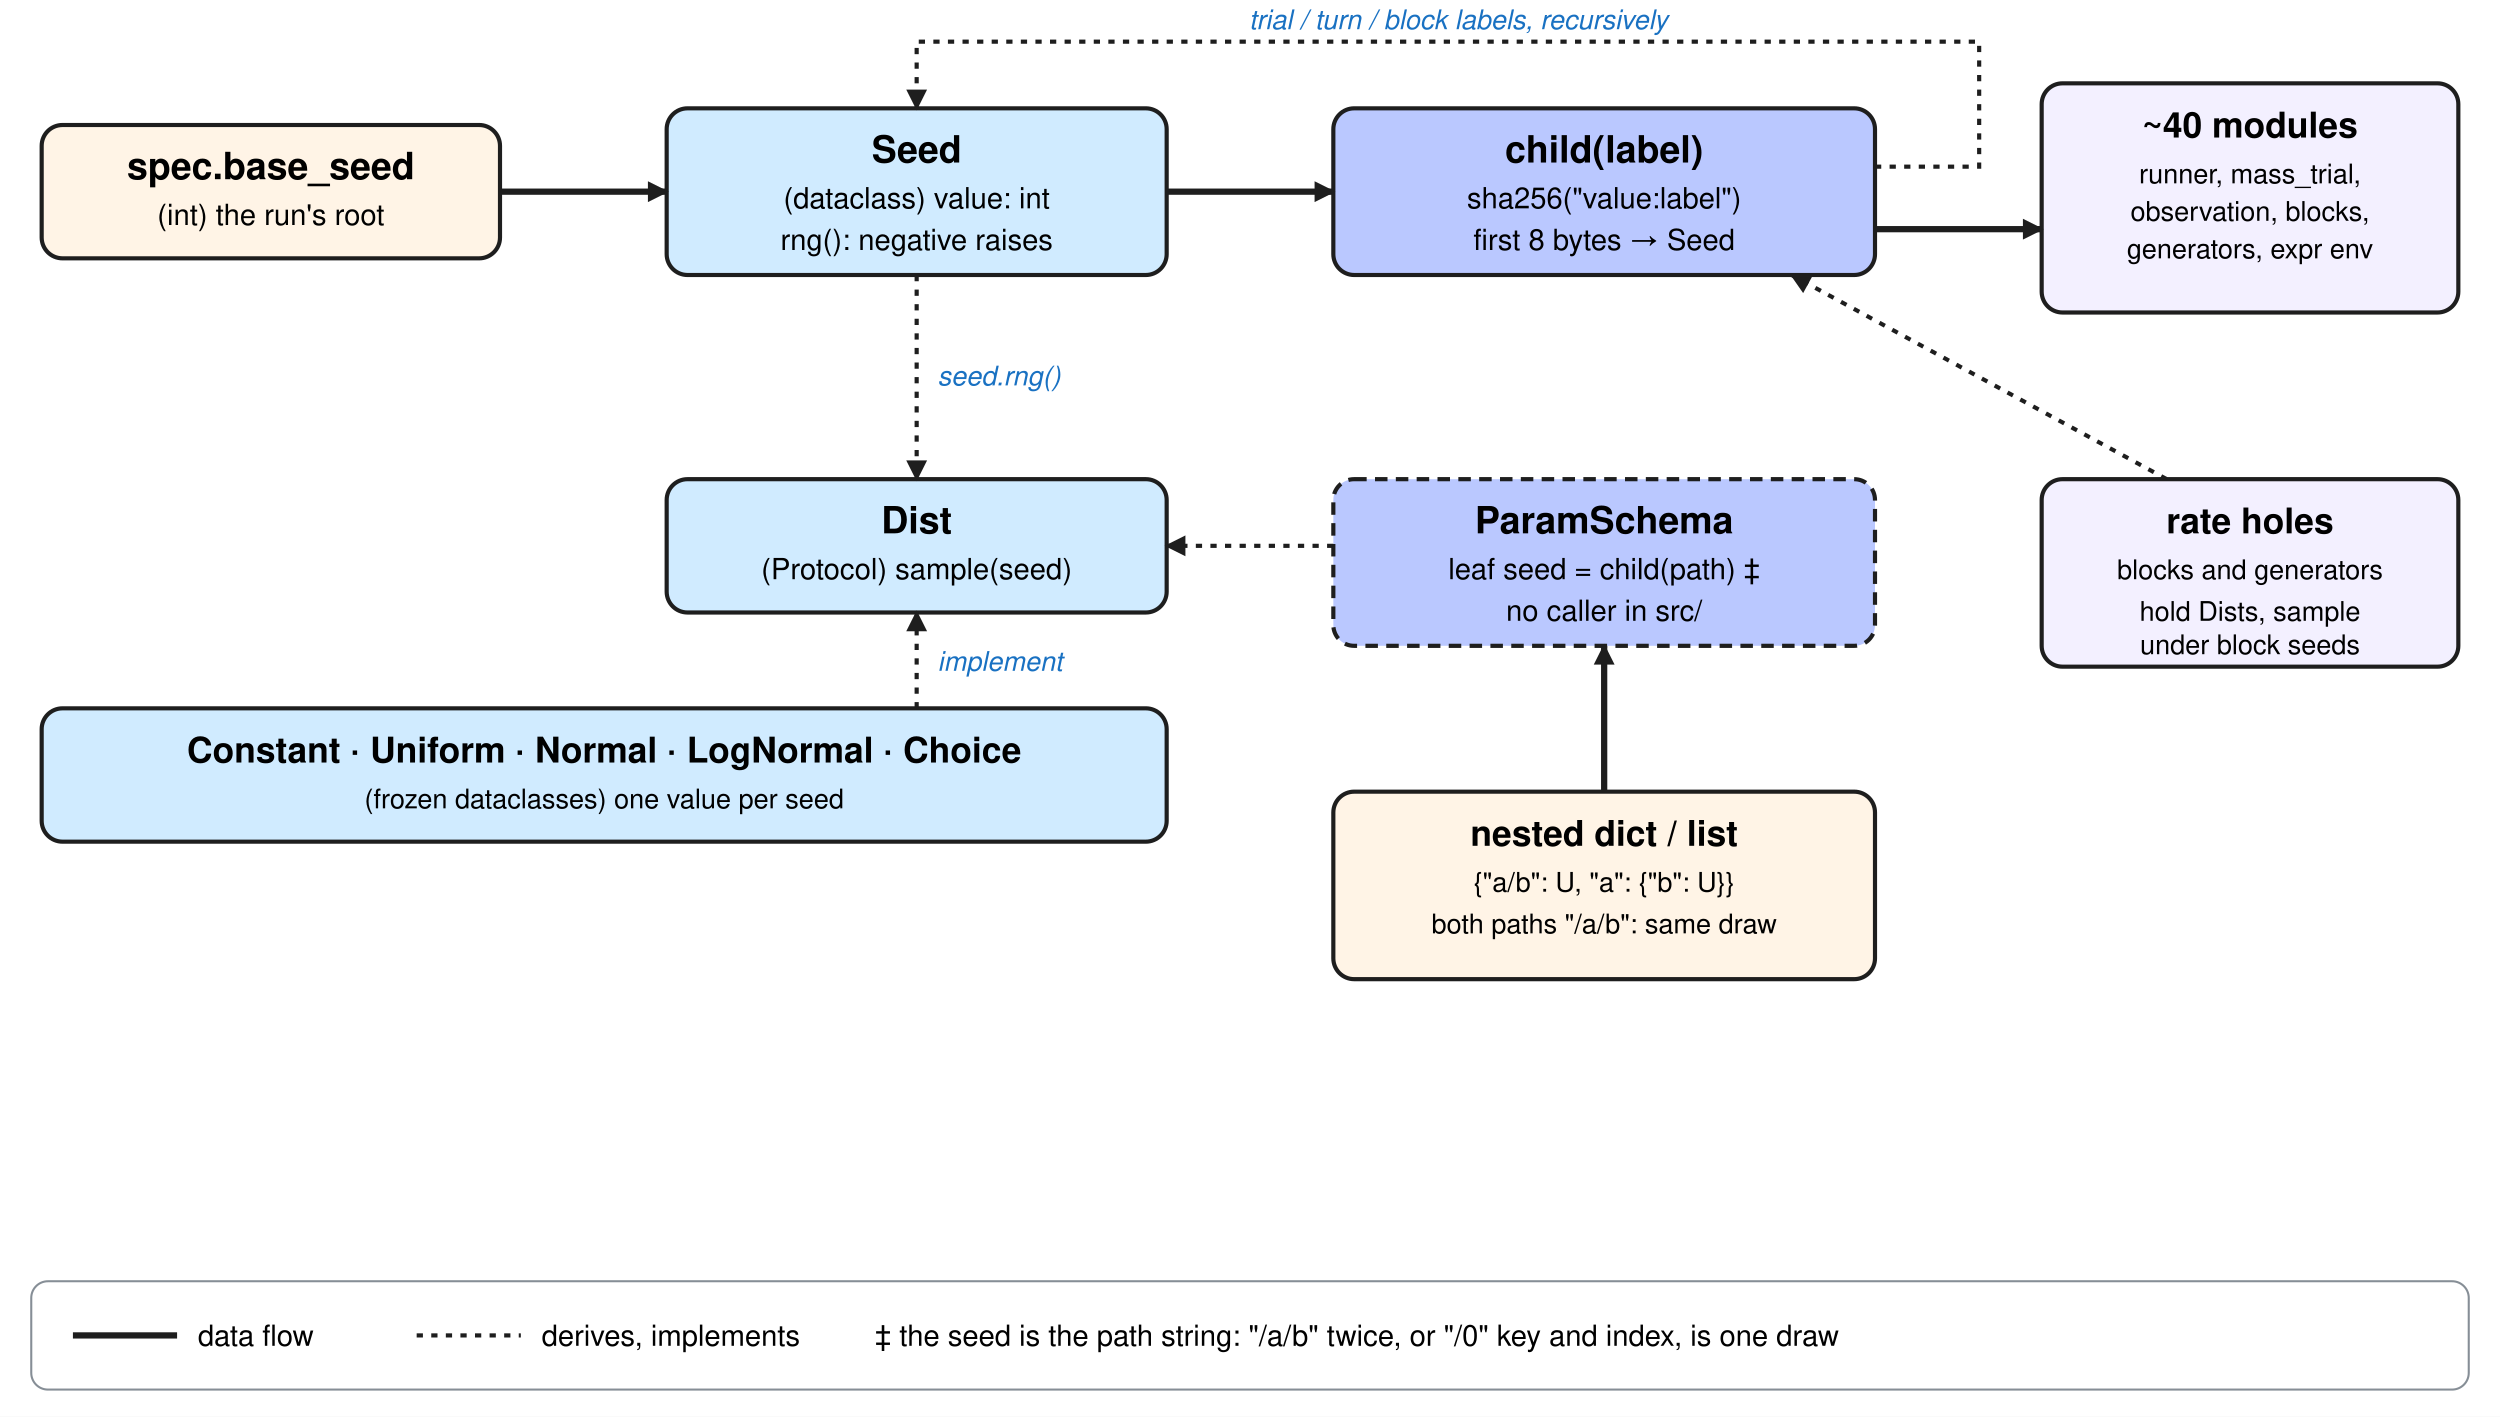
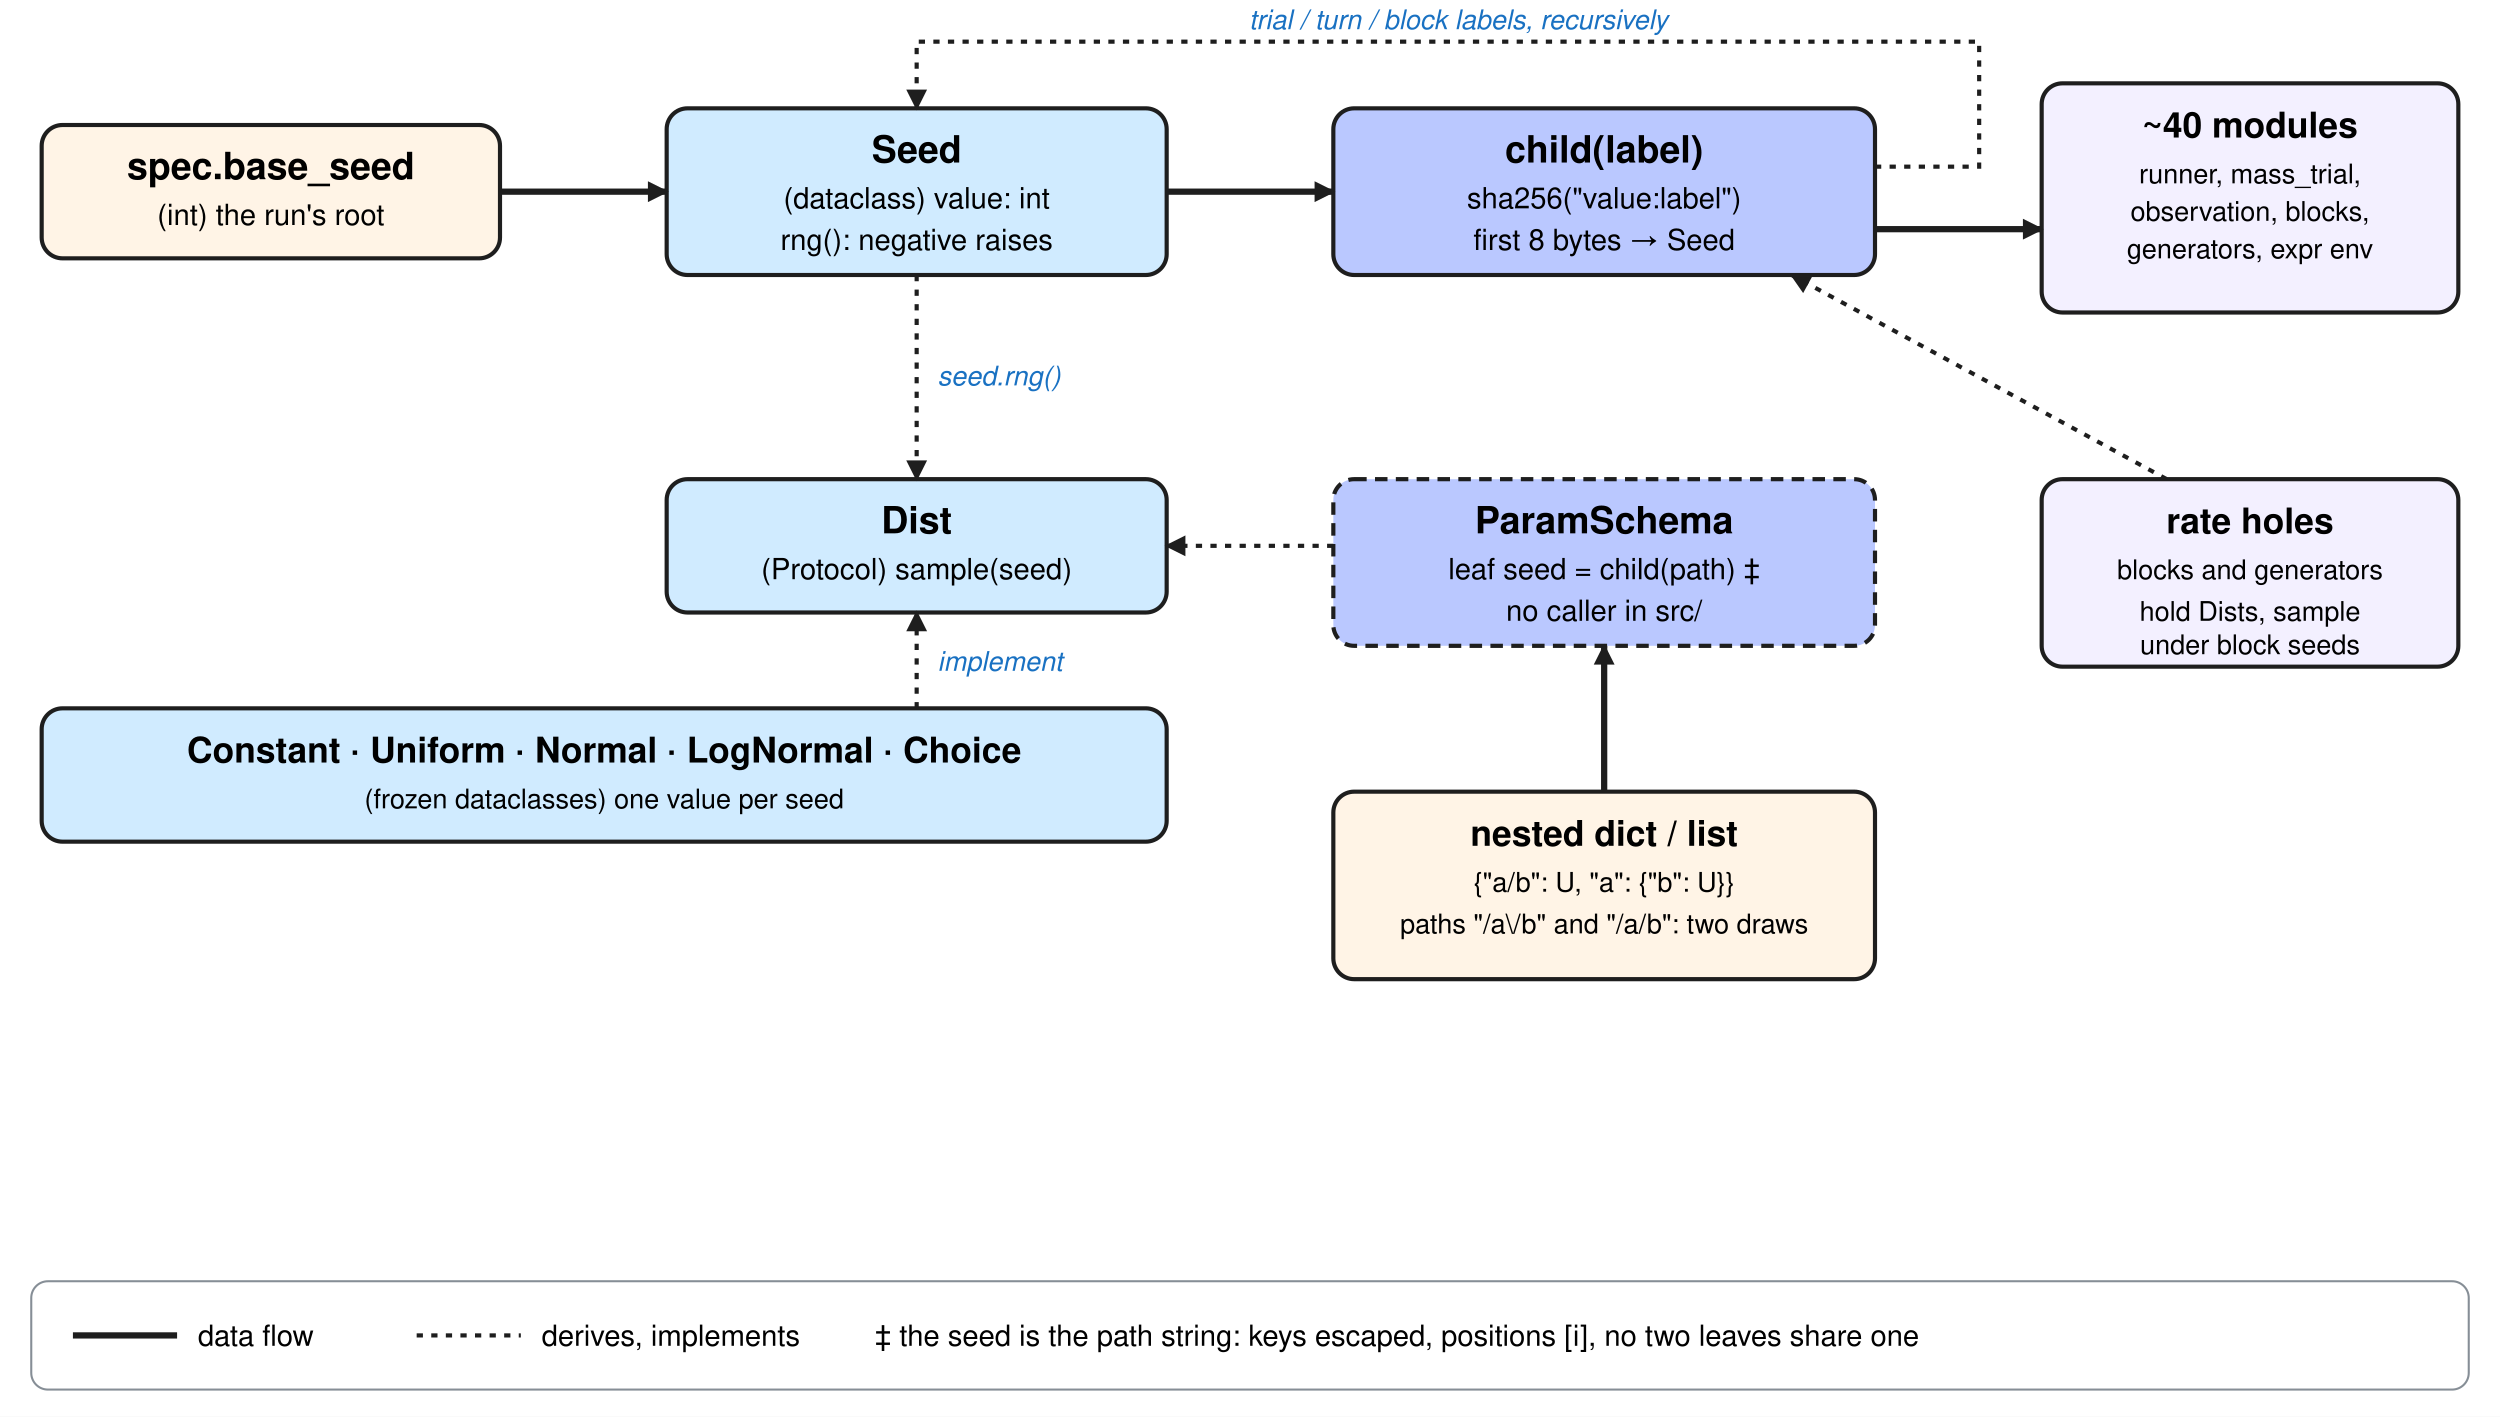
<svg xmlns="http://www.w3.org/2000/svg" width="2400" height="1360" viewBox="0 0 1200 680" font-family="Helvetica, Arial, sans-serif">
  <defs>
    <marker id="arrowhead" viewBox="0 0 10 10" refX="9" refY="5" markerUnits="userSpaceOnUse" markerWidth="10" markerHeight="10" orient="auto-start-reverse">
      <polygon id="arrowhead-shape" points="0,0 10,5 0,10" fill="#1e1e1e" />
    </marker>
  </defs>
  <rect id="bg" x="0" y="0" width="1200" height="680" fill="#ffffff" />
  <g id="n-base">
    <rect id="n-base-box" x="20" y="60" width="220" height="64" rx="10" fill="#fff4e6" stroke="#1e1e1e" stroke-width="2" />
    <text id="n-base-name" x="130" y="86" font-size="18" font-weight="600" text-anchor="middle">spec.base_seed</text>
    <text id="n-base-kind" x="130" y="108" font-size="14" text-anchor="middle">(int) the run's root</text>
  </g>
  <g id="n-seed">
    <rect id="n-seed-box" x="320" y="52" width="240" height="80" rx="10" fill="#d0ebff" stroke="#1e1e1e" stroke-width="2" />
    <text id="n-seed-name" x="440" y="78" font-size="18" font-weight="600" text-anchor="middle">Seed</text>
    <text id="n-seed-kind" x="440" y="100" font-size="14" text-anchor="middle">(dataclass) value: int</text>
    <text id="n-seed-kind2" x="440" y="120" font-size="14" text-anchor="middle">rng(): negative raises</text>
  </g>
  <line id="e-base-seed" x1="240" y1="92" x2="320" y2="92" stroke="#1e1e1e" stroke-width="3" marker-end="url(#arrowhead)" />
  <g id="n-child">
    <rect id="n-child-box" x="640" y="52" width="260" height="80" rx="10" fill="#bac8ff" stroke="#1e1e1e" stroke-width="2" />
    <text id="n-child-name" x="770" y="78" font-size="18" font-weight="600" text-anchor="middle">child(label)</text>
    <text id="n-child-kind" x="770" y="100" font-size="14" text-anchor="middle">sha256("value:label")</text>
    <text id="n-child-kind2" x="770" y="120" font-size="14" text-anchor="middle">first 8 bytes → Seed</text>
  </g>
  <line id="e-seed-child" x1="560" y1="92" x2="640" y2="92" stroke="#1e1e1e" stroke-width="3" marker-end="url(#arrowhead)" />
  <path id="e-child-loop" d="M 900 80 L 950 80 L 950 20 L 440 20 L 440 52" fill="none" stroke="#1e1e1e" stroke-width="2" stroke-dasharray="3 4" marker-end="url(#arrowhead)" />
  <text id="l-child-loop" x="700" y="14" font-size="13" fill="#1971c2" font-style="italic" text-anchor="middle">trial / turn / block labels, recursively</text>
  <g id="n-users">
    <rect id="n-users-box" x="980" y="40" width="200" height="110" rx="10" fill="#f3f0ff" stroke="#1e1e1e" stroke-width="2" />
    <text id="n-users-name" x="1080" y="66" font-size="17" font-weight="600" text-anchor="middle">~40 modules</text>
    <text id="n-users-k1" x="1080" y="88" font-size="13" text-anchor="middle">runner, mass_trial,</text>
    <text id="n-users-k2" x="1080" y="106" font-size="13" text-anchor="middle">observation, blocks,</text>
    <text id="n-users-k3" x="1080" y="124" font-size="13" text-anchor="middle">generators, expr env</text>
  </g>
  <line id="e-child-users" x1="900" y1="110" x2="980" y2="110" stroke="#1e1e1e" stroke-width="3" marker-end="url(#arrowhead)" />
  <g id="n-proto">
    <rect id="n-proto-box" x="320" y="230" width="240" height="64" rx="10" fill="#d0ebff" stroke="#1e1e1e" stroke-width="2" />
    <text id="n-proto-name" x="440" y="256" font-size="18" font-weight="600" text-anchor="middle">Dist</text>
    <text id="n-proto-kind" x="440" y="278" font-size="14" text-anchor="middle">(Protocol) sample(seed)</text>
  </g>
  <line id="e-seed-proto" x1="440" y1="132" x2="440" y2="230" stroke="#1e1e1e" stroke-width="2" stroke-dasharray="3 4" marker-end="url(#arrowhead)" />
  <text id="l-seed-proto" x="450" y="185" font-size="13" fill="#1971c2" font-style="italic">seed.rng()</text>
  <g id="n-impls">
    <rect id="n-impls-box" x="20" y="340" width="540" height="64" rx="10" fill="#d0ebff" stroke="#1e1e1e" stroke-width="2" />
    <text id="n-impls-name" x="290" y="366" font-size="17" font-weight="600" text-anchor="middle">Constant · Uniform · Normal · LogNormal · Choice</text>
    <text id="n-impls-kind" x="290" y="388" font-size="13" text-anchor="middle">(frozen dataclasses) one value per seed</text>
  </g>
  <line id="e-impls-proto" x1="440" y1="340" x2="440" y2="294" stroke="#1e1e1e" stroke-width="2" stroke-dasharray="3 4" marker-end="url(#arrowhead)" />
  <text id="l-impls-proto" x="450" y="322" font-size="13" fill="#1971c2" font-style="italic">implement</text>
  <g id="n-ps">
    <rect id="n-ps-box" x="640" y="230" width="260" height="80" rx="10" fill="#bac8ff" stroke="#1e1e1e" stroke-width="2" stroke-dasharray="6 4" />
    <text id="n-ps-name" x="770" y="256" font-size="18" font-weight="600" text-anchor="middle">ParamSchema</text>
    <text id="n-ps-kind" x="770" y="278" font-size="14" text-anchor="middle">leaf seed = child(path) ‡</text>
    <text id="n-ps-kind2" x="770" y="298" font-size="14" text-anchor="middle">no caller in src/</text>
  </g>
  <line id="e-ps-proto" x1="640" y1="262" x2="560" y2="262" stroke="#1e1e1e" stroke-width="2" stroke-dasharray="3 4" marker-end="url(#arrowhead)" />
  <g id="n-tree">
    <rect id="n-tree-box" x="640" y="380" width="260" height="90" rx="10" fill="#fff4e6" stroke="#1e1e1e" stroke-width="2" />
    <text id="n-tree-name" x="770" y="406" font-size="17" font-weight="600" text-anchor="middle">nested dict / list</text>
    <text id="n-tree-k1" x="770" y="428" font-size="13" text-anchor="middle">{"a/b": U, "a": {"b": U}}</text>
-     <text id="n-tree-k2" x="770" y="448" font-size="13" text-anchor="middle">both paths "/a/b": same draw</text>
+     <text id="n-tree-k2" x="770" y="448" font-size="13" text-anchor="middle">paths "/a\/b" and "/a/b": two draws</text>
  </g>
  <line id="e-tree-ps" x1="770" y1="380" x2="770" y2="310" stroke="#1e1e1e" stroke-width="3" marker-end="url(#arrowhead)" />
  <g id="n-blocks">
    <rect id="n-blocks-box" x="980" y="230" width="200" height="90" rx="10" fill="#f3f0ff" stroke="#1e1e1e" stroke-width="2" />
    <text id="n-blocks-name" x="1080" y="256" font-size="17" font-weight="600" text-anchor="middle">rate holes</text>
    <text id="n-blocks-k1" x="1080" y="278" font-size="13" text-anchor="middle">blocks and generators</text>
    <text id="n-blocks-k2" x="1080" y="298" font-size="13" text-anchor="middle">hold Dists, sample</text>
    <text id="n-blocks-k3" x="1080" y="314" font-size="13" text-anchor="middle">under block seeds</text>
  </g>
  <line id="e-blocks-child" x1="1040" y1="230" x2="860" y2="132" stroke="#1e1e1e" stroke-width="2" stroke-dasharray="3 4" marker-end="url(#arrowhead)" />
  <g id="legend">
    <rect id="legend-box" x="15" y="615" width="1170" height="52" rx="8" fill="#ffffff" stroke="#868e96" stroke-width="1" />
    <line id="legend-solid" x1="35" y1="641" x2="85" y2="641" stroke="#1e1e1e" stroke-width="3" />
    <text id="legend-solid-text" x="95" y="646" font-size="14">data flow</text>
    <line id="legend-dotted" x1="200" y1="641" x2="250" y2="641" stroke="#1e1e1e" stroke-width="2" stroke-dasharray="3 4" />
    <text id="legend-dotted-text" x="260" y="646" font-size="14">derives, implements</text>
-     <text id="legend-dagger" x="420" y="646" font-size="14">‡ the seed is the path string: "/a/b" twice, or "/0" key and index, is one draw</text>
+     <text id="legend-dagger" x="420" y="646" font-size="14">‡ the seed is the path string: keys escaped, positions [i], no two leaves share one</text>
  </g>
</svg>
